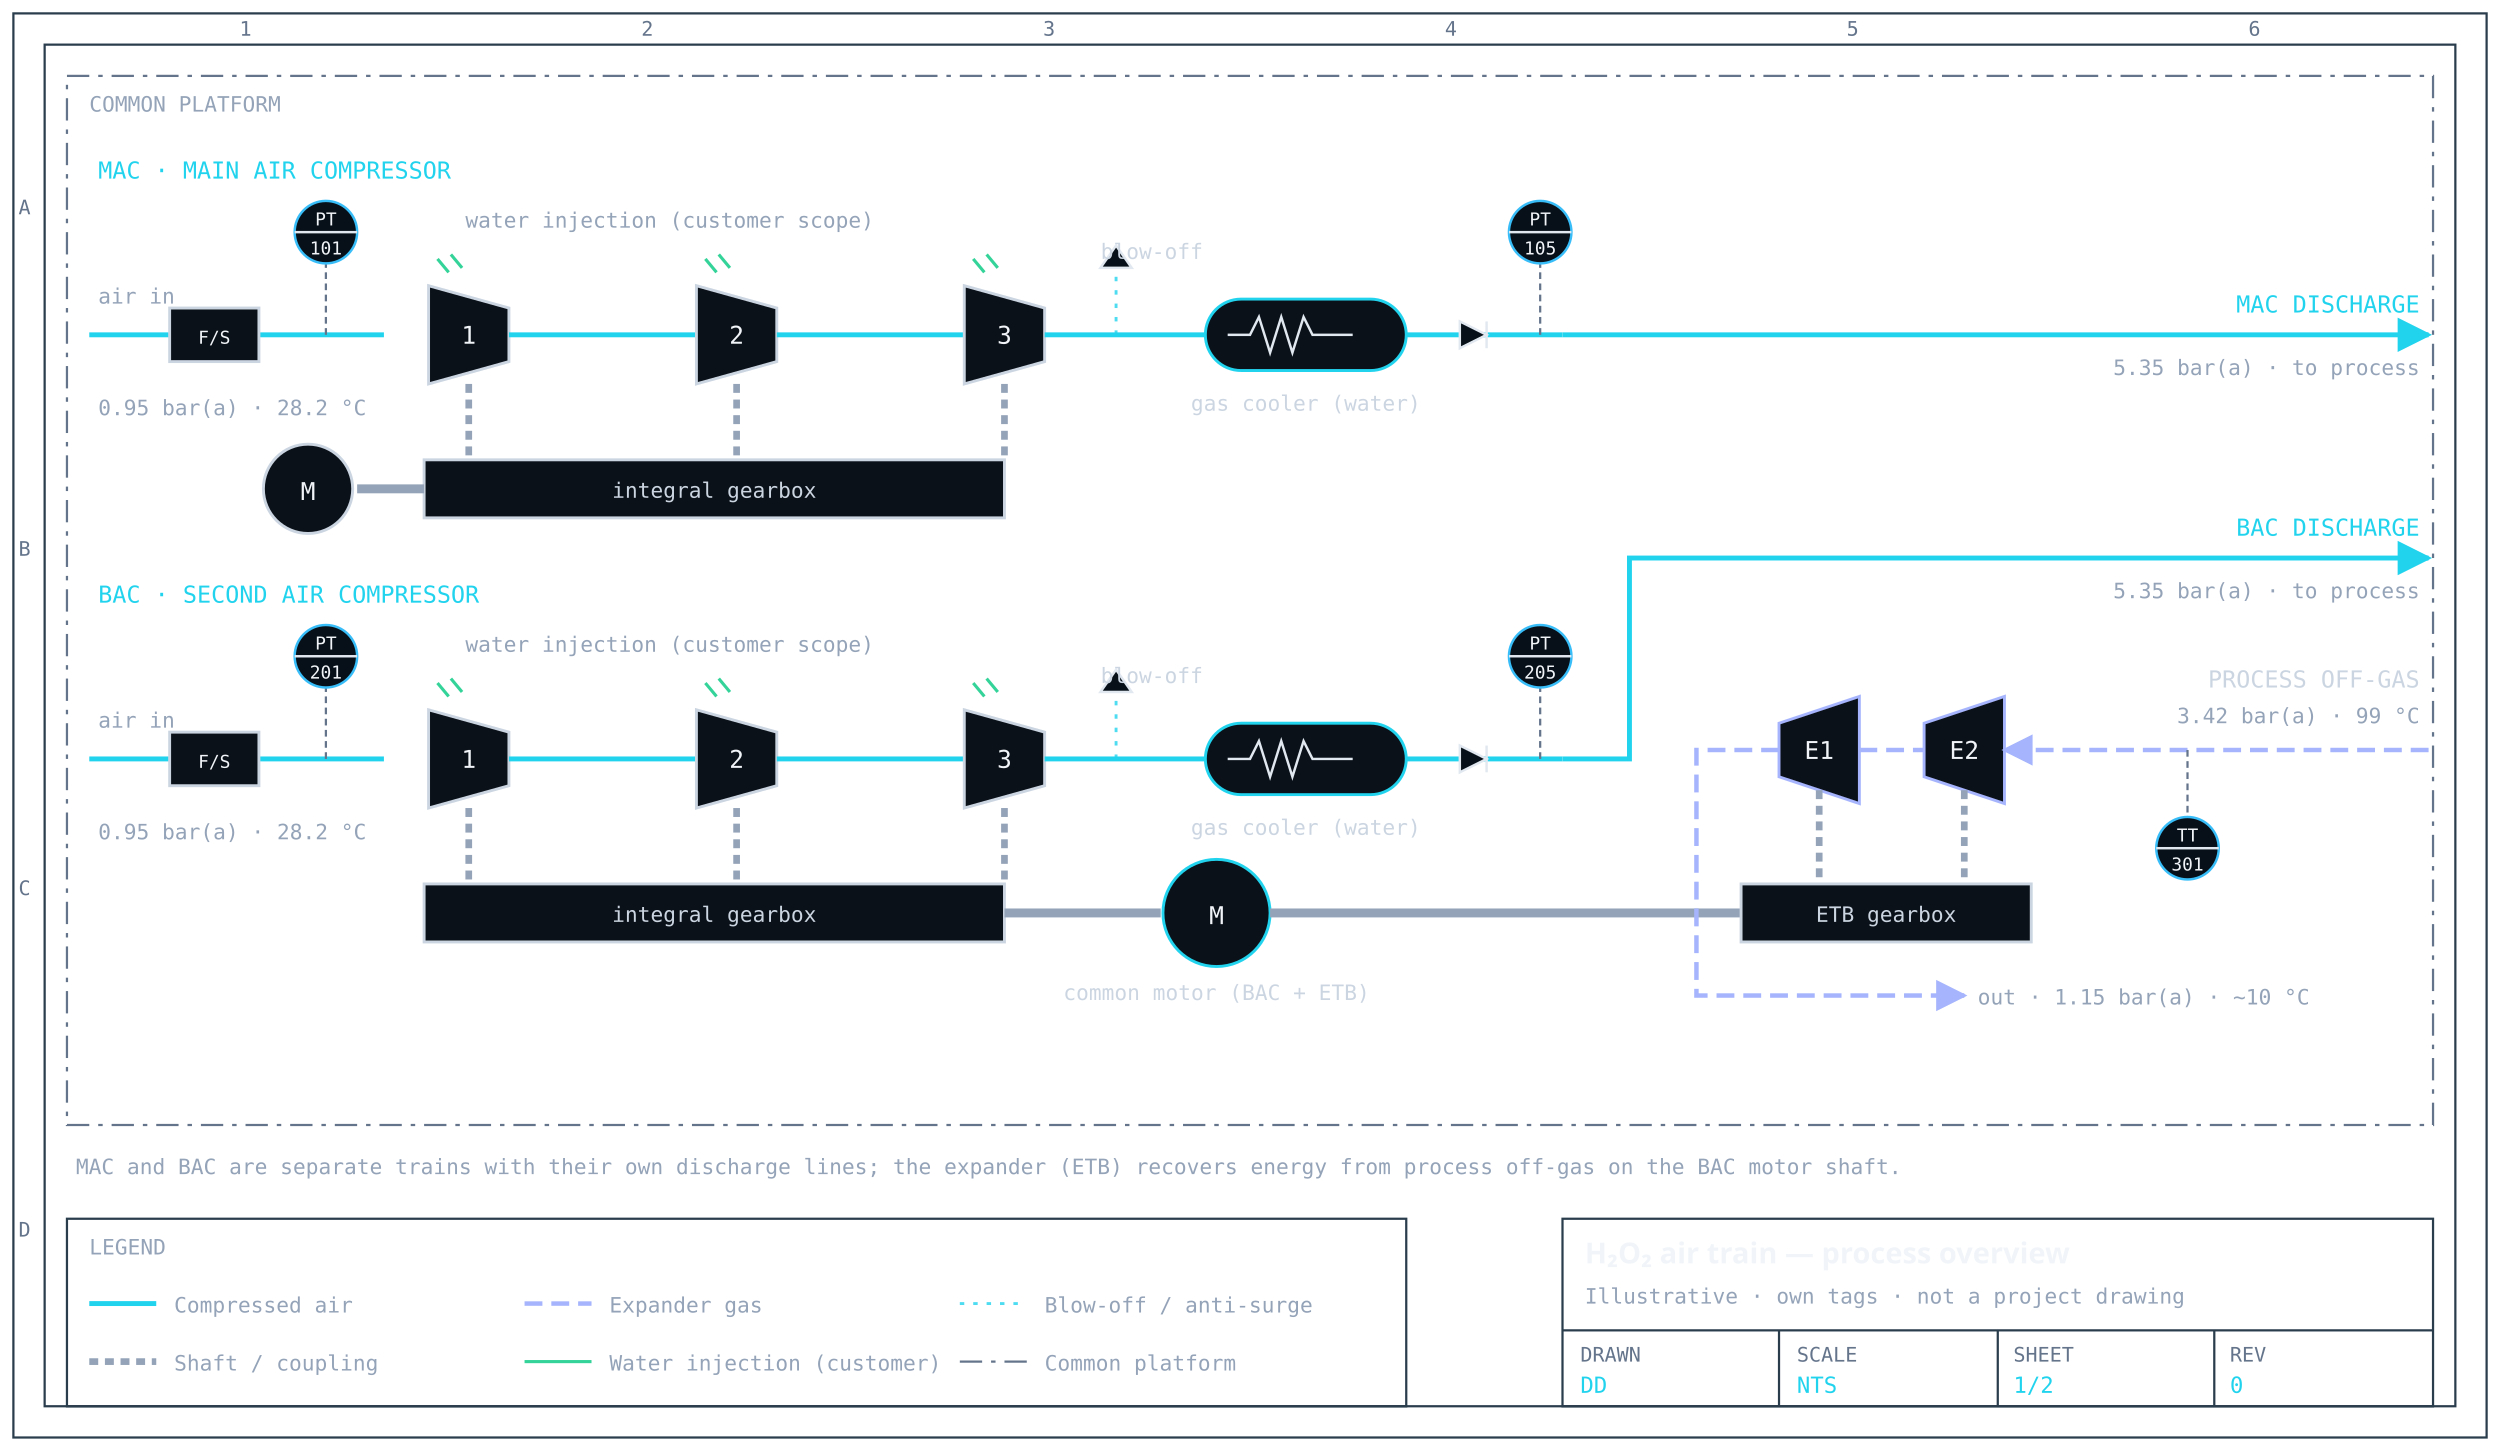
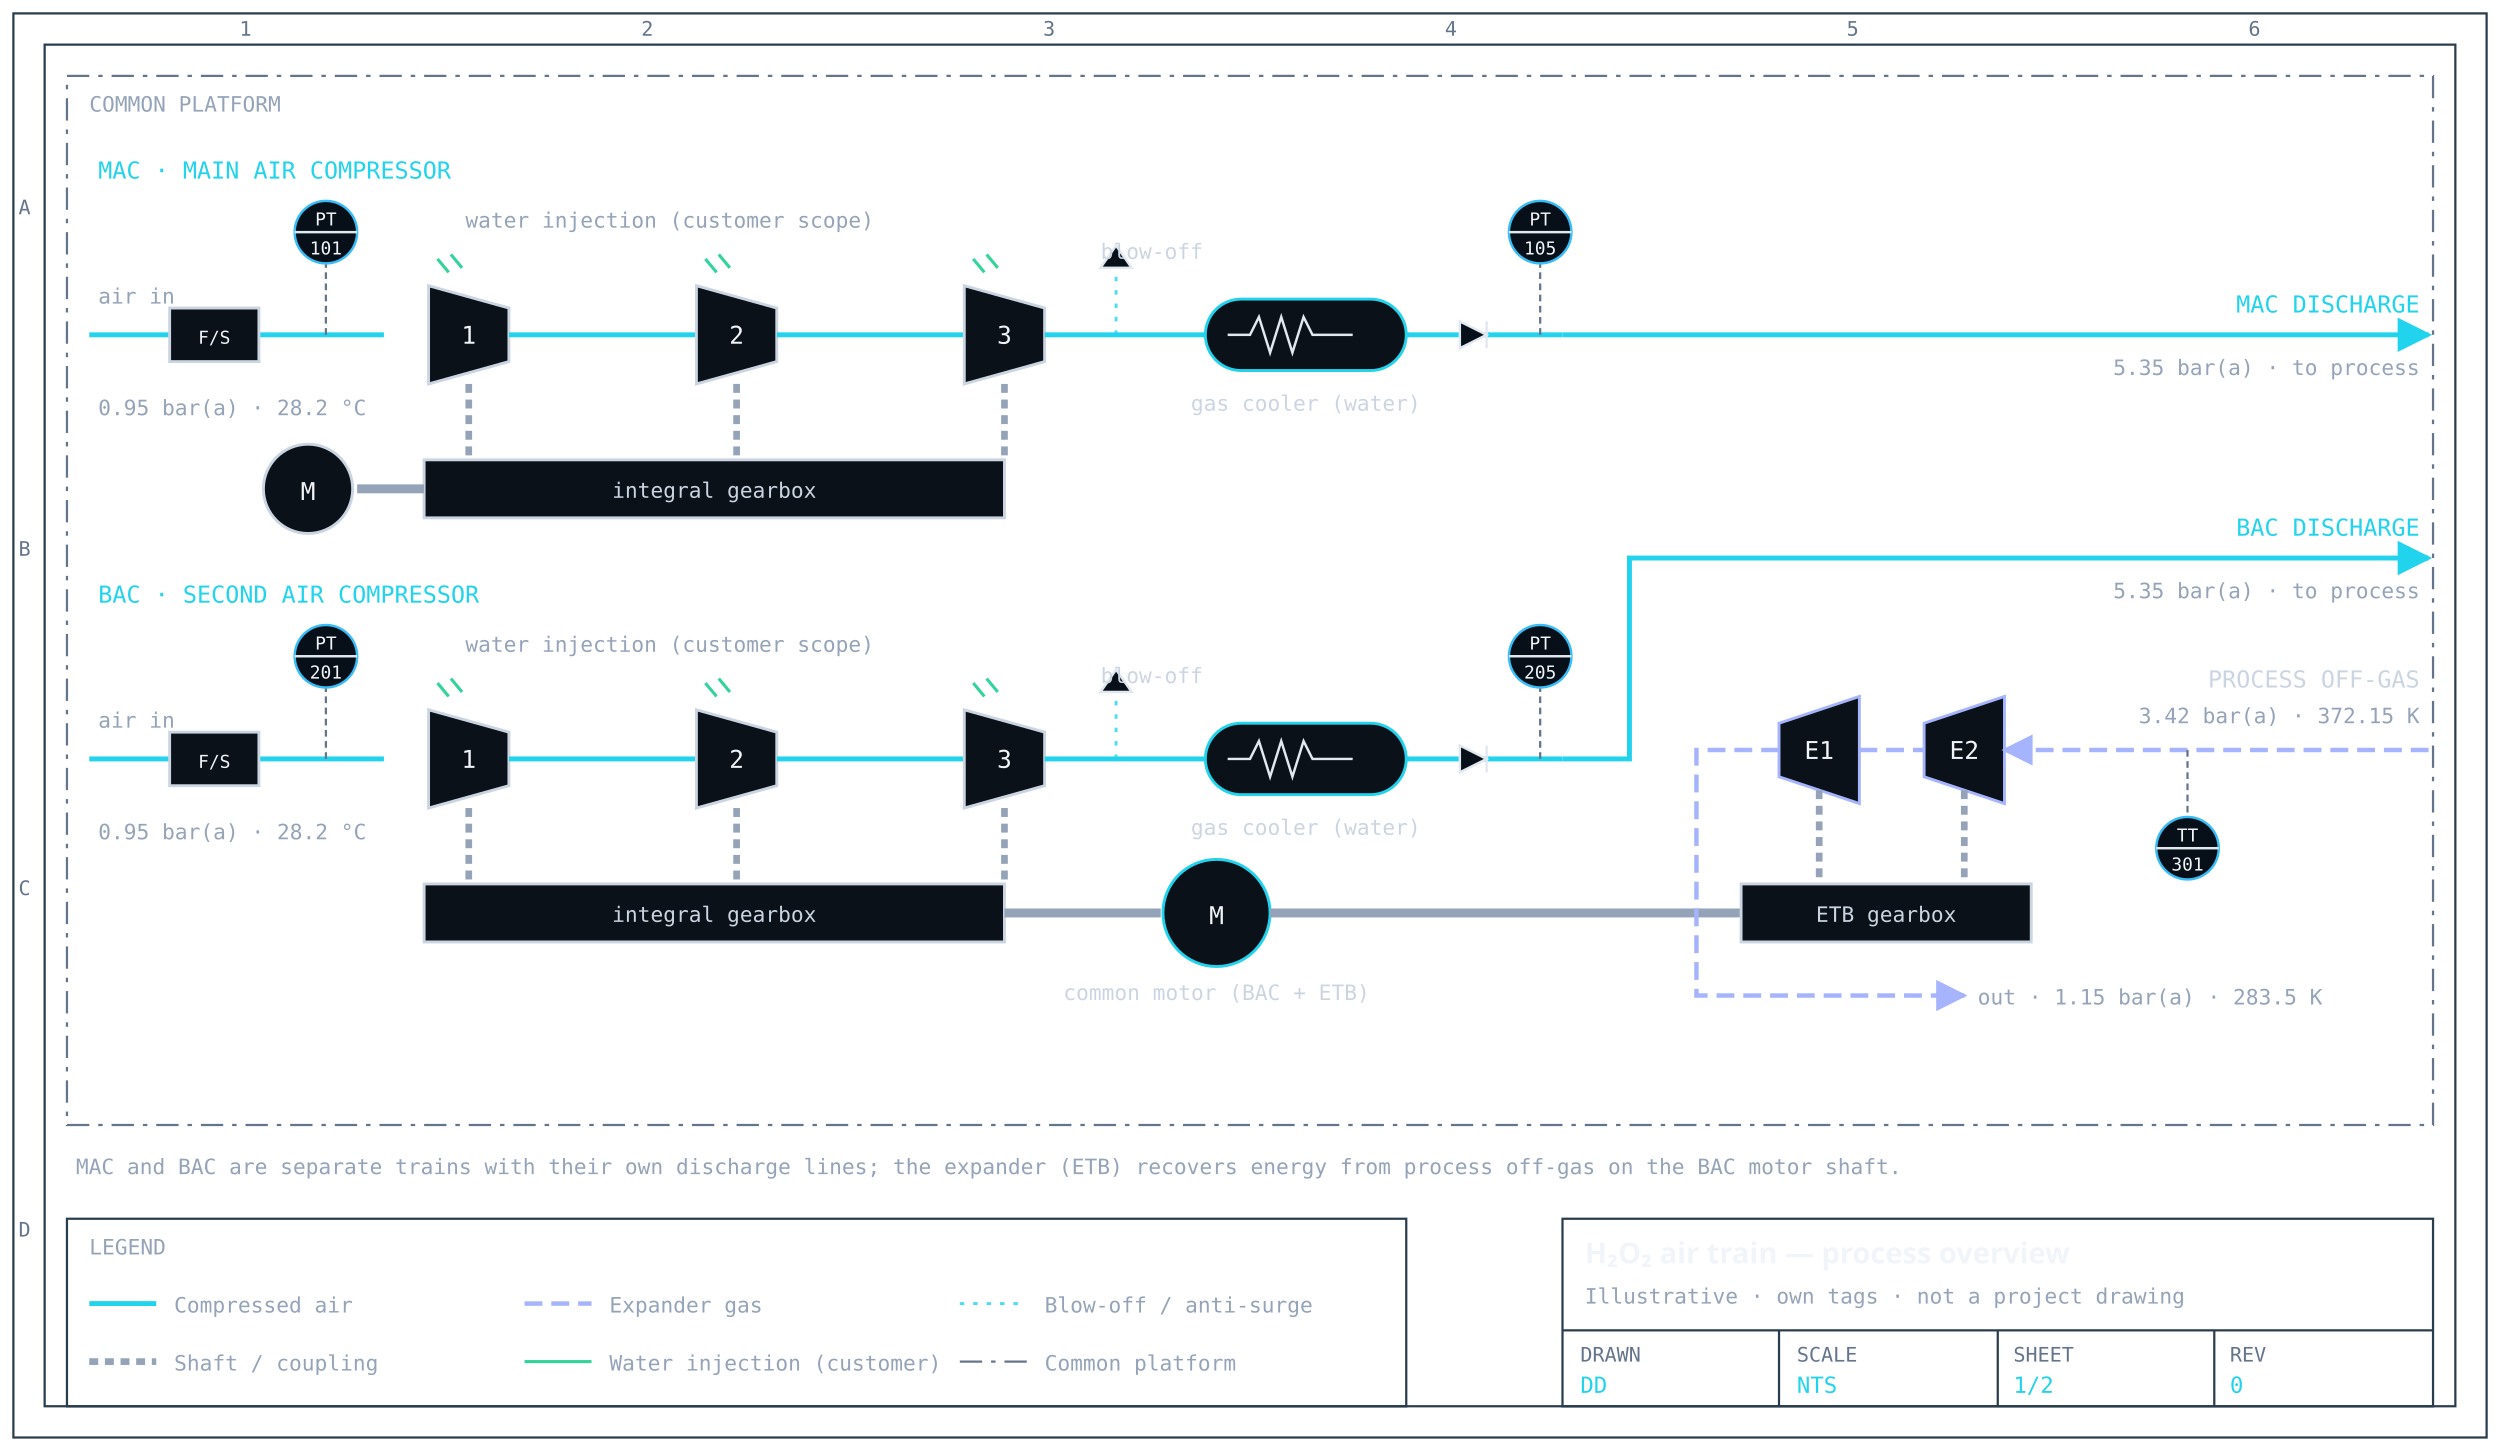
<svg xmlns="http://www.w3.org/2000/svg" class="pid" viewBox="0 0 1120 650" role="img" aria-labelledby="c4p-t c4p-d">
  <style>.pid{display:block;width:100%;height:auto;background:#071018}
.pid .fr{fill:none;stroke:#2A3D4D;stroke-width:1}.pid .zn{fill:#64748B;font:400 9px "IBM Plex Mono",ui-monospace,monospace;text-anchor:middle}
.pid .eq{fill:#0B1118;stroke:#CBD5E1;stroke-width:1.3}.pid .eq.hi{stroke:#22D3EE}.pid .eq.ex{stroke:#A5B4FC}
.pid .ln{fill:none;stroke:#E2E8F0;stroke-width:1.1}.pid .tap{fill:none;stroke:#64748B;stroke-width:1;stroke-dasharray:3 2}
.pid .vv{fill:#071018;stroke:#E2E8F0;stroke-width:1.1}.pid .ib{fill:#071018;stroke:#38BDF8;stroke-width:1.1}
.pid .pl{fill:none;stroke:#22D3EE;stroke-width:2.2}.pid .pl2{fill:none;stroke:#A5B4FC;stroke-width:2;stroke-dasharray:8 4}
.pid .rc{fill:none;stroke:#22D3EE;stroke-width:1.3;stroke-dasharray:2 4;opacity:.8}
.pid .cw{fill:none;stroke:#34D399;stroke-width:2}.pid .cwr{fill:none;stroke:#34D399;stroke-width:2;stroke-dasharray:9 5}.pid .cwb{fill:none;stroke:#34D399;stroke-width:1.4}
.pid .lo{fill:none;stroke:#F59E0B;stroke-width:1.6;stroke-dasharray:6 3}
.pid .sh{stroke:#94A3B8;stroke-width:4}.pid .shd{stroke:#94A3B8;stroke-width:3;stroke-dasharray:4 3}
.pid .tg{fill:#F1F5F9;font:500 11px "IBM Plex Mono",ui-monospace,monospace;text-anchor:middle}.pid .tgs{fill:#CBD5E1;font:400 9.5px "IBM Plex Mono",ui-monospace,monospace;text-anchor:middle}
.pid .it{fill:#F1F5F9;font:500 8px "IBM Plex Mono",ui-monospace,monospace;text-anchor:middle}
.pid .lb{fill:#CBD5E1;font:500 10.5px "IBM Plex Mono",ui-monospace,monospace}.pid .lb.hi{fill:#22D3EE}.pid .lbs{fill:#94A3B8;font:400 9.5px "IBM Plex Mono",ui-monospace,monospace}.pid .cwt{fill:#34D399}
.pid .ttl{fill:#F1F5F9;font:600 13px "IBM Plex Sans",system-ui,sans-serif}
.pid .zl{fill:#64748B;font:400 9px "IBM Plex Mono",ui-monospace,monospace}.pid .tgl{fill:#22D3EE;font:500 10px "IBM Plex Mono",ui-monospace,monospace}
.pid .sg{fill:none;stroke:#A5B4FC;stroke-width:1.8}.pid .sgt{fill:#A5B4FC}.pid .lor{fill:none;stroke:#F59E0B;stroke-width:1.3;stroke-dasharray:3 4}
.pid .encl{fill:none;stroke:#64748B;stroke-width:1;stroke-dasharray:10 4 2 4}
.pid .vt{fill:none;stroke:#94A3B8;stroke-width:1.4;stroke-dasharray:7 4}
.pid .wi{fill:none;stroke:#34D399;stroke-width:1.4}
</style>
  <defs>
    <marker id="c4pa" viewBox="0 0 10 10" refX="9" refY="5" markerWidth="7" markerHeight="7" orient="auto">
      <path d="M0 0L10 5L0 10z" fill="#22D3EE" />
    </marker>
    <marker id="c4pb" viewBox="0 0 10 10" refX="9" refY="5" markerWidth="7" markerHeight="7" orient="auto">
      <path d="M0 0L10 5L0 10z" fill="#A5B4FC" />
    </marker>
    <marker id="c4po" viewBox="0 0 10 10" refX="9" refY="5" markerWidth="7" markerHeight="7" orient="auto">
      <path d="M0 0L10 5L0 10z" fill="#F59E0B" />
    </marker>
    <marker id="c4pg" viewBox="0 0 10 10" refX="9" refY="5" markerWidth="7" markerHeight="7" orient="auto">
      <path d="M0 0L10 5L0 10z" fill="#94A3B8" />
    </marker>
  </defs>
  <rect x="6" y="6" width="1108" height="638" class="fr" />
  <rect x="20" y="20" width="1080" height="610" class="fr" />
  <text x="110" y="16" class="zn">1</text>
  <text x="290" y="16" class="zn">2</text>
  <text x="470" y="16" class="zn">3</text>
  <text x="650" y="16" class="zn">4</text>
  <text x="830" y="16" class="zn">5</text>
  <text x="1010" y="16" class="zn">6</text>
  <text x="11" y="96" class="zn">A</text>
  <text x="11" y="249" class="zn">B</text>
  <text x="11" y="401" class="zn">C</text>
  <text x="11" y="554" class="zn">D</text>
  <rect x="30" y="34" width="1060" height="470" class="encl" />
  <text x="40" y="50" class="lbs">COMMON PLATFORM</text>
  <text x="44" y="80" class="lb hi">MAC · MAIN AIR COMPRESSOR</text>
  <path d="M40 150H172" class="pl" />
  <text x="44" y="136" class="lbs">air in</text>
  <rect x="76" y="138" width="40" height="24" class="eq" />
  <text x="96" y="154" class="it">F/S</text>
  <path d="M146 150L146 104" class="tap" />
  <circle cx="146" cy="104" r="14" class="ib" />
  <path d="M132 104h28" class="ln" />
  <text x="146" y="101" class="it">PT</text>
  <text x="146" y="114" class="it">101</text>
  <path d="M192 128L228 138V162L192 172Z" class="eq" />
  <text x="210" y="154" class="tg">1</text>
  <path d="M196 116l5 6M202 114l5 6" class="wi" />
  <path d="M228 150H312" class="pl" />
  <path d="M312 128L348 138V162L312 172Z" class="eq" />
  <text x="330" y="154" class="tg">2</text>
  <path d="M316 116l5 6M322 114l5 6" class="wi" />
  <path d="M348 150H432" class="pl" />
  <path d="M432 128L468 138V162L432 172Z" class="eq" />
  <text x="450" y="154" class="tg">3</text>
  <path d="M436 116l5 6M442 114l5 6" class="wi" />
  <text x="300" y="102" class="lbs" text-anchor="middle">water injection (customer scope)</text>
  <path d="M468 150H540" class="pl" />
  <rect x="540" y="134" width="90" height="32" rx="16" class="eq hi" />
  <path d="M550 150h10l4-8 5 16 5-16 5 16 5-16 4 8h18" class="ln" />
  <text x="585" y="184" class="tgs">gas cooler (water)</text>
  <path d="M630 150H700" class="pl" />
  <path d="M654 144V156L666 150Z" class="vv" />
  <path d="M666 144V156" class="ln" />
  <path d="M690 150L690 104" class="tap" />
  <circle cx="690" cy="104" r="14" class="ib" />
  <path d="M676 104h28" class="ln" />
  <text x="690" y="101" class="it">PT</text>
  <text x="690" y="114" class="it">105</text>
  <path d="M500 150V120" class="rc" />
  <path d="M493 120h14l-7-10z" class="vv" />
  <text x="512" y="116" class="tgs" text-anchor="start" dx="4">blow-off</text>
  <rect x="190" y="206" width="260" height="26" class="eq" />
  <text x="320" y="223" class="tgs">integral gearbox</text>
  <path d="M210 172V206" class="shd" />
  <path d="M330 172V206" class="shd" />
  <path d="M450 172V206" class="shd" />
  <text x="44" y="270" class="lb hi">BAC · SECOND AIR COMPRESSOR</text>
  <path d="M40 340H172" class="pl" />
  <text x="44" y="326" class="lbs">air in</text>
  <rect x="76" y="328" width="40" height="24" class="eq" />
  <text x="96" y="344" class="it">F/S</text>
  <path d="M146 340L146 294" class="tap" />
  <circle cx="146" cy="294" r="14" class="ib" />
  <path d="M132 294h28" class="ln" />
  <text x="146" y="291" class="it">PT</text>
  <text x="146" y="304" class="it">201</text>
  <path d="M192 318L228 328V352L192 362Z" class="eq" />
  <text x="210" y="344" class="tg">1</text>
  <path d="M196 306l5 6M202 304l5 6" class="wi" />
  <path d="M228 340H312" class="pl" />
  <path d="M312 318L348 328V352L312 362Z" class="eq" />
  <text x="330" y="344" class="tg">2</text>
  <path d="M316 306l5 6M322 304l5 6" class="wi" />
  <path d="M348 340H432" class="pl" />
  <path d="M432 318L468 328V352L432 362Z" class="eq" />
  <text x="450" y="344" class="tg">3</text>
  <path d="M436 306l5 6M442 304l5 6" class="wi" />
  <text x="300" y="292" class="lbs" text-anchor="middle">water injection (customer scope)</text>
  <path d="M468 340H540" class="pl" />
  <rect x="540" y="324" width="90" height="32" rx="16" class="eq hi" />
  <path d="M550 340h10l4-8 5 16 5-16 5 16 5-16 4 8h18" class="ln" />
  <text x="585" y="374" class="tgs">gas cooler (water)</text>
  <path d="M630 340H700" class="pl" />
  <path d="M654 334V346L666 340Z" class="vv" />
  <path d="M666 334V346" class="ln" />
  <path d="M690 340L690 294" class="tap" />
  <circle cx="690" cy="294" r="14" class="ib" />
  <path d="M676 294h28" class="ln" />
  <text x="690" y="291" class="it">PT</text>
  <text x="690" y="304" class="it">205</text>
  <path d="M500 340V310" class="rc" />
  <path d="M493 310h14l-7-10z" class="vv" />
  <text x="512" y="306" class="tgs" text-anchor="start" dx="4">blow-off</text>
  <rect x="190" y="396" width="260" height="26" class="eq" />
  <text x="320" y="413" class="tgs">integral gearbox</text>
  <path d="M210 362V396" class="shd" />
  <path d="M330 362V396" class="shd" />
  <path d="M450 362V396" class="shd" />
  <text x="44" y="186" class="lbs">0.95 bar(a) · 28.2 °C</text>
  <text x="44" y="376" class="lbs">0.95 bar(a) · 28.2 °C</text>
  <path d="M190 219H160" class="sh" />
  <circle cx="138" cy="219" r="20" class="eq" />
  <text x="138" y="224" class="tg">M</text>
  <path d="M450 409H520" class="sh" />
  <circle cx="545" cy="409" r="24" class="eq hi" />
  <text x="545" y="414" class="tg">M</text>
  <text x="545" y="448" class="tgs">common motor (BAC + ETB)</text>
  <path d="M569 409H780" class="sh" />
  <rect x="780" y="396" width="130" height="26" class="eq" />
  <text x="845" y="413" class="tgs">ETB gearbox</text>
  <path d="M797 324L833 312V360L797 348Z" class="eq ex" />
  <text x="815" y="340" class="tg">E1</text>
  <path d="M815 354V396" class="shd" />
  <path d="M862 324L898 312V360L862 348Z" class="eq ex" />
  <text x="880" y="340" class="tg">E2</text>
  <path d="M880 354V396" class="shd" />
  <path d="M833 336H862" class="pl2" />
  <path d="M700 150H1088" class="pl" marker-end="url(#c4pa)" />
  <text x="1084" y="140" class="lb hi" text-anchor="end">MAC DISCHARGE</text>
  <text x="1084" y="168" class="lbs" text-anchor="end">5.35 bar(a) · to process</text>
  <path d="M700 340H730V250H1088" class="pl" marker-end="url(#c4pa)" />
  <text x="1084" y="240" class="lb hi" text-anchor="end">BAC DISCHARGE</text>
  <text x="1084" y="268" class="lbs" text-anchor="end">5.35 bar(a) · to process</text>
  <path d="M1088 336H898" class="pl2" marker-end="url(#c4pb)" />
  <text x="1084" y="308" class="lb" text-anchor="end">PROCESS OFF-GAS</text>
-   <text x="1084" y="324" class="lbs" text-anchor="end">3.42 bar(a) · 99 °C</text>
+   <text x="1084" y="324" class="lbs" text-anchor="end">3.42 bar(a) · 372.15 K</text>
  <path d="M797 336H760V446H880" class="pl2" marker-end="url(#c4pb)" />
-   <text x="886" y="450" class="lbs">out · 1.15 bar(a) · ~10 °C</text>
+   <text x="886" y="450" class="lbs">out · 1.15 bar(a) · 283.5 K</text>
  <path d="M980 336L980 380" class="tap" />
  <circle cx="980" cy="380" r="14" class="ib" />
  <path d="M966 380h28" class="ln" />
  <text x="980" y="377" class="it">TT</text>
  <text x="980" y="390" class="it">301</text>
  <text x="34" y="526" class="lbs">MAC and BAC are separate trains with their own discharge lines; the expander (ETB) recovers energy from process off-gas on the BAC motor shaft.</text>
  <rect x="30" y="546" width="600" height="84" class="fr" />
  <text x="40" y="562" class="lbs">LEGEND</text>
  <path d="M40 584h30" class="pl" />
  <text x="78" y="588" class="lbs">Compressed air</text>
  <path d="M235 584h30" class="pl2" />
  <text x="273" y="588" class="lbs">Expander gas</text>
  <path d="M430 584h30" class="rc" />
  <text x="468" y="588" class="lbs">Blow-off / anti-surge</text>
  <path d="M40 610h30" class="shd" />
  <text x="78" y="614" class="lbs">Shaft / coupling</text>
  <path d="M235 610h30" class="wi" />
  <text x="273" y="614" class="lbs">Water injection (customer)</text>
  <path d="M430 610h30" class="encl" />
  <text x="468" y="614" class="lbs">Common platform</text>
  <rect x="700" y="546" width="390" height="84" class="fr" />
  <path d="M700 596h390M797 596v34M895 596v34M992 596v34" class="fr" />
  <text x="710" y="566" class="ttl">H₂O₂ air train — process overview</text>
  <text x="710" y="584" class="lbs">Illustrative · own tags · not a project drawing</text>
  <text x="708" y="610" class="zl">DRAWN</text>
  <text x="708" y="624" class="tgl">DD</text>
  <text x="805" y="610" class="zl">SCALE</text>
  <text x="805" y="624" class="tgl">NTS</text>
  <text x="902" y="610" class="zl">SHEET</text>
  <text x="902" y="624" class="tgl">1/2</text>
  <text x="999" y="610" class="zl">REV</text>
  <text x="999" y="624" class="tgl">0</text>
</svg>
